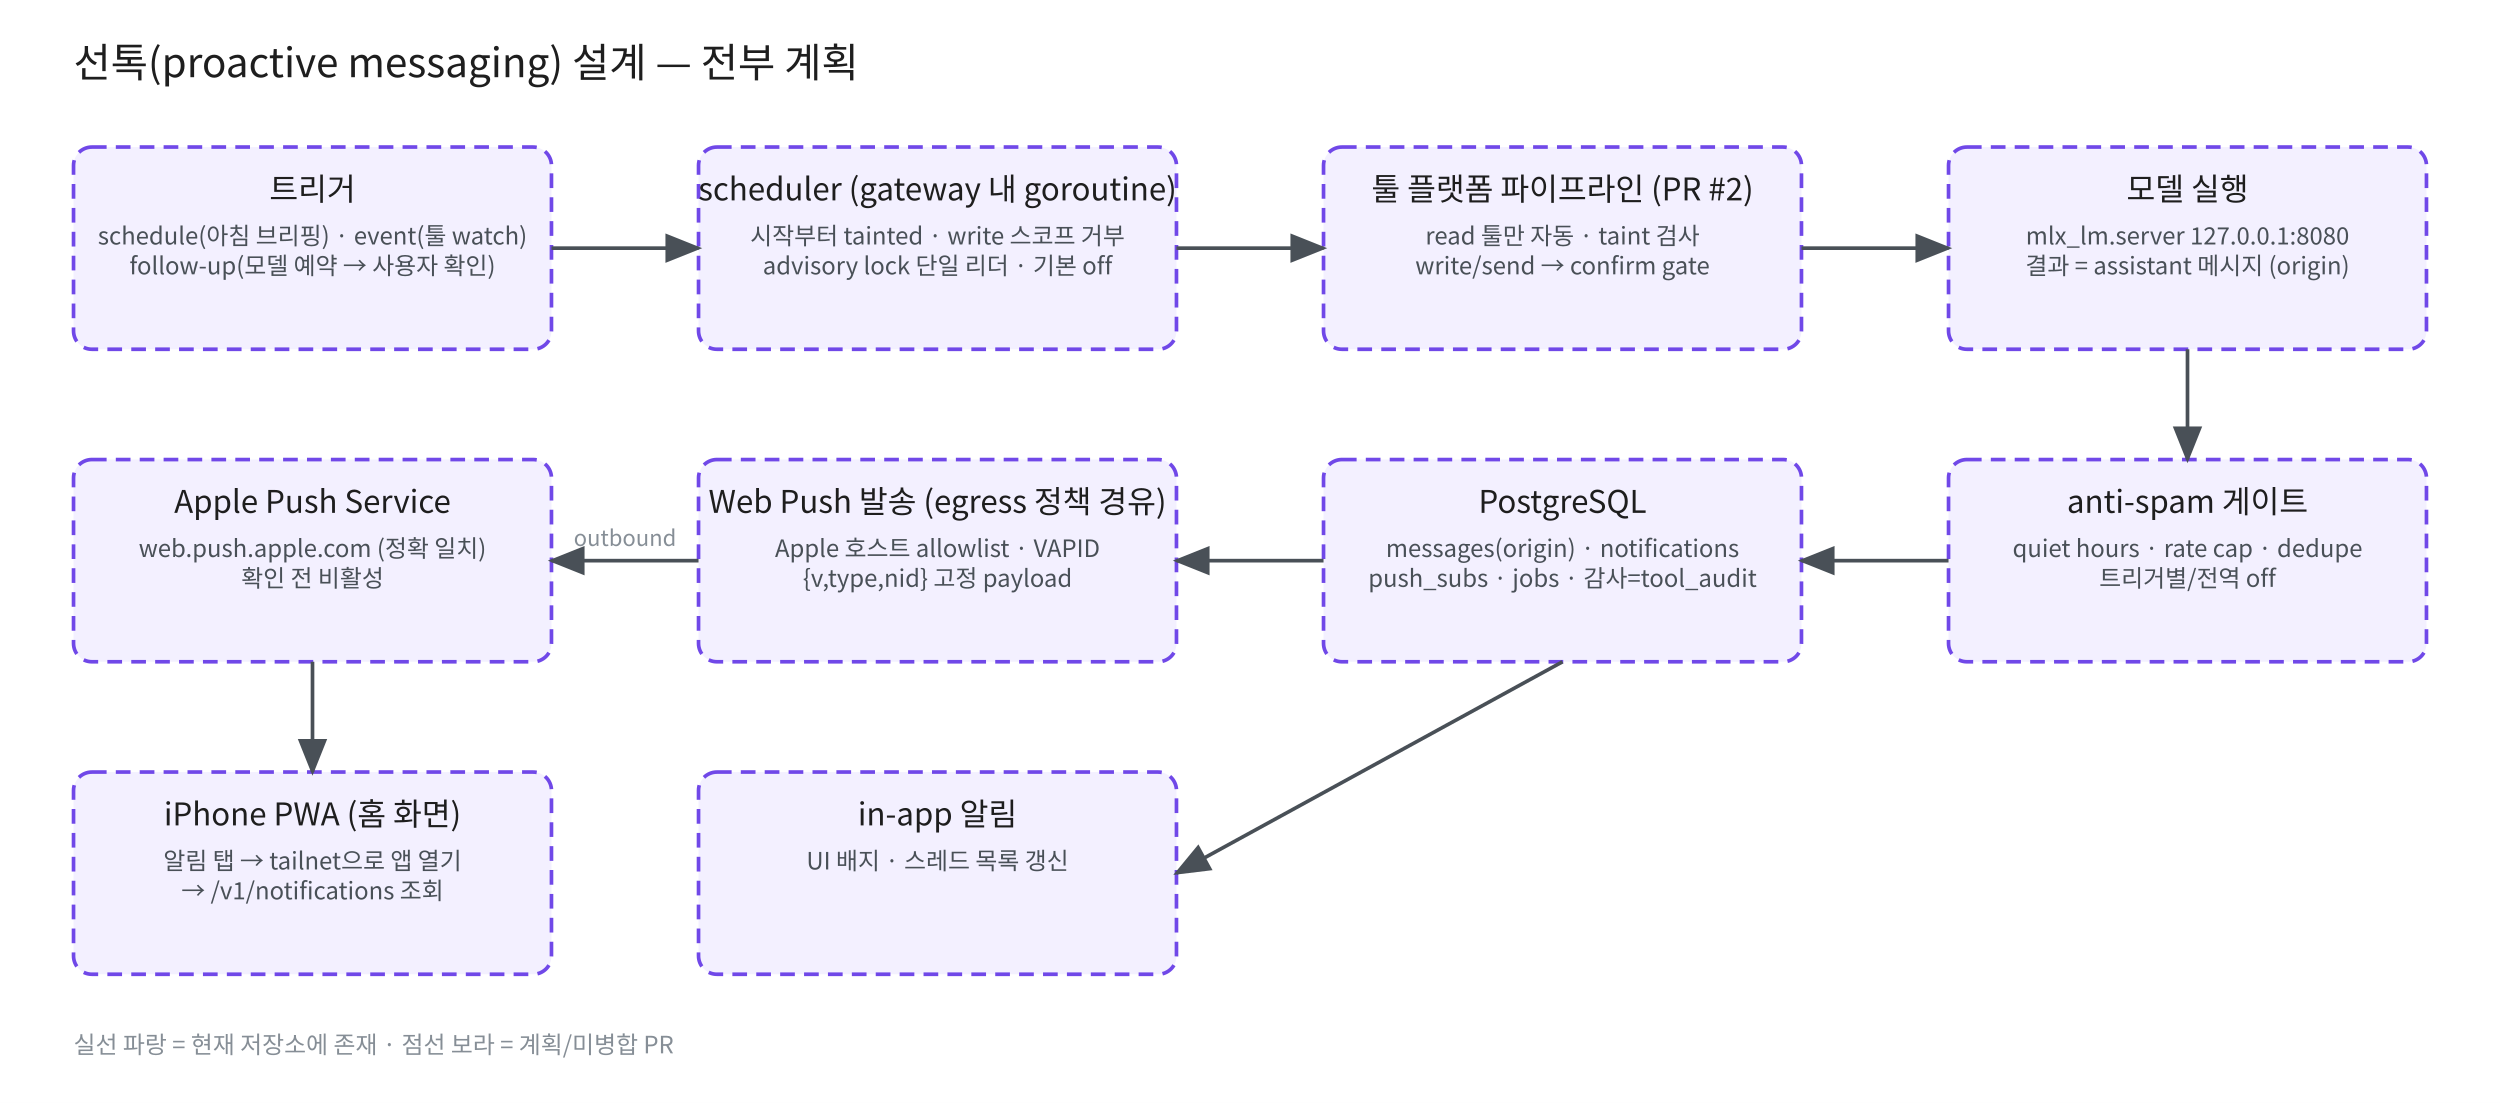
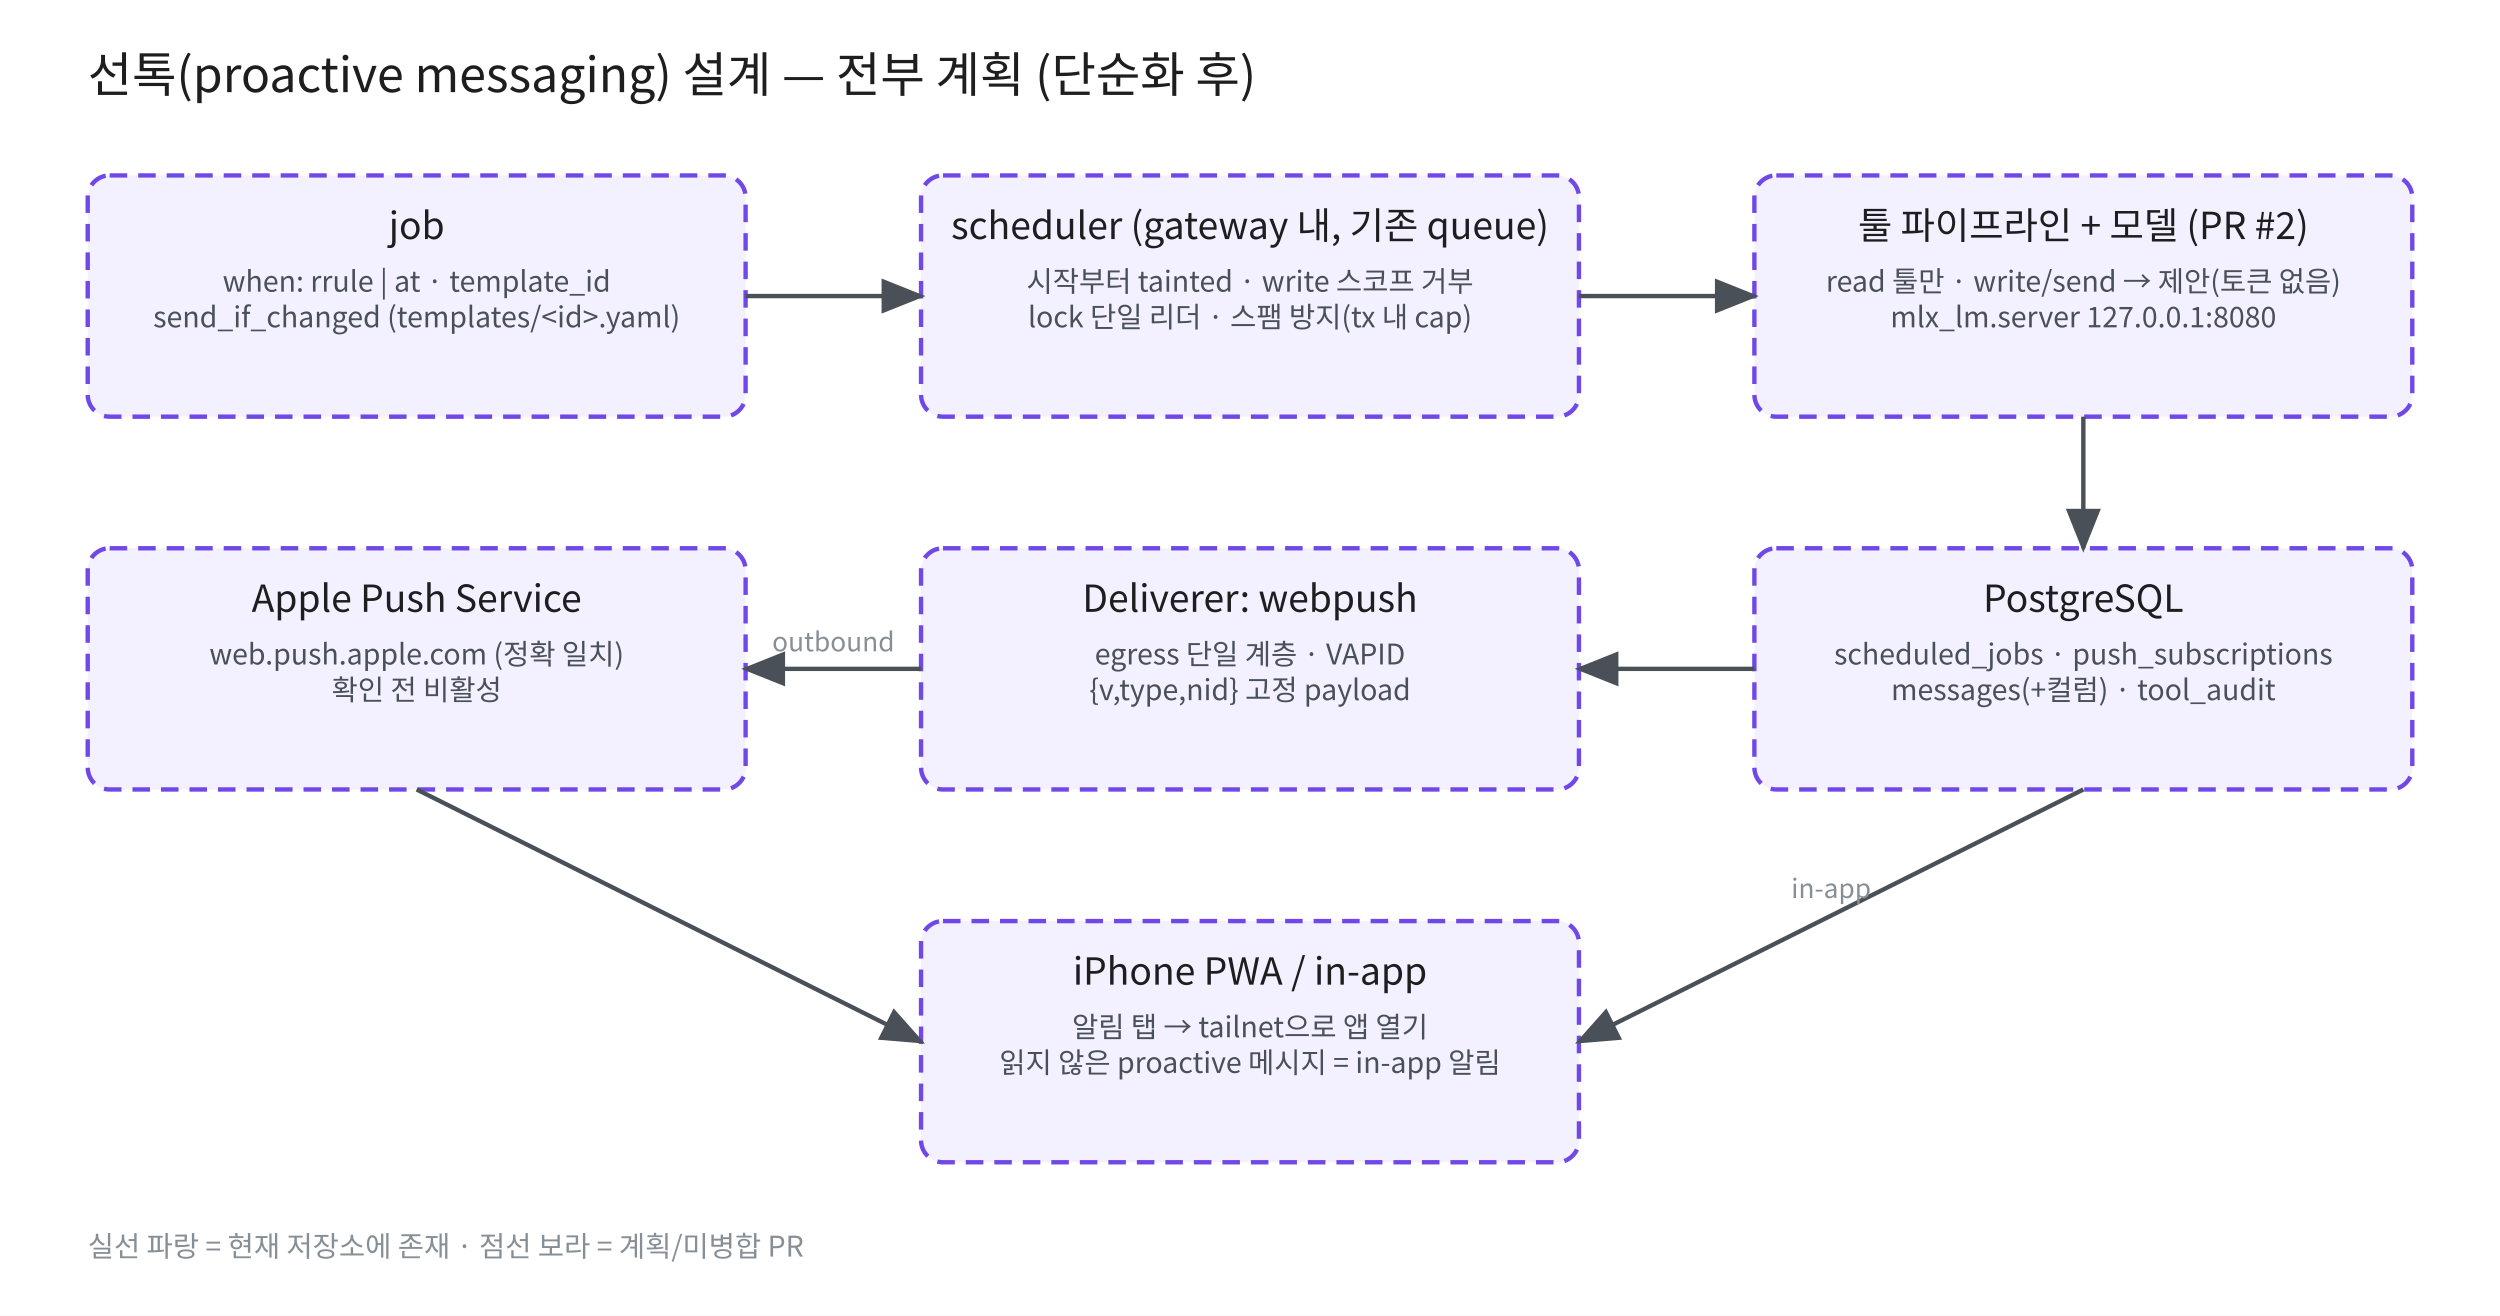
- <svg xmlns="http://www.w3.org/2000/svg" width="1360" height="600" viewBox="0 0 1360 600">
+ <svg xmlns="http://www.w3.org/2000/svg" width="1140" height="600" viewBox="0 0 1140 600">
  <defs>
    <marker id="a" markerWidth="10" markerHeight="8" refX="9" refY="4" orient="auto">
      <path d="M0,0 L10,4 L0,8 z" fill="#495057" />
    </marker>
  </defs>
  <rect width="100%" height="100%" fill="#fff" />
-   <text x="40" y="42.0" font-size="22" fill="#1e1e1e" text-anchor="start" font-family="Noto Sans CJK KR, sans-serif">선톡(proactive messaging) 설계 — 전부 계획</text>
-   <rect x="40" y="80" width="260" height="110" rx="10" fill="#f3f0ff" stroke="#7048e8" stroke-width="2" stroke-dasharray="8 5" />
-   <text x="170.0" y="109.0" font-size="17" fill="#1e1e1e" text-anchor="middle" font-family="Noto Sans CJK KR, sans-serif">트리거</text>
-   <text x="170.0" y="133.0" font-size="13" fill="#495057" text-anchor="middle" font-family="Noto Sans CJK KR, sans-serif">schedule(아침 브리핑) · event(툴 watch)</text>
-   <text x="170.0" y="149.25" font-size="13" fill="#495057" text-anchor="middle" font-family="Noto Sans CJK KR, sans-serif">follow-up(모델 예약 → 사용자 확인)</text>
-   <rect x="380" y="80" width="260" height="110" rx="10" fill="#f3f0ff" stroke="#7048e8" stroke-width="2" stroke-dasharray="8 5" />
-   <text x="510.0" y="109.0" font-size="17" fill="#1e1e1e" text-anchor="middle" font-family="Noto Sans CJK KR, sans-serif">scheduler (gateway 내 goroutine)</text>
-   <text x="510.0" y="133.0" font-size="13" fill="#495057" text-anchor="middle" font-family="Noto Sans CJK KR, sans-serif">시작부터 tainted · write 스코프 거부</text>
-   <text x="510.0" y="149.25" font-size="13" fill="#495057" text-anchor="middle" font-family="Noto Sans CJK KR, sans-serif">advisory lock 단일 리더 · 기본 off</text>
-   <rect x="720" y="80" width="260" height="110" rx="10" fill="#f3f0ff" stroke="#7048e8" stroke-width="2" stroke-dasharray="8 5" />
-   <text x="850.0" y="109.0" font-size="17" fill="#1e1e1e" text-anchor="middle" font-family="Noto Sans CJK KR, sans-serif">툴 플랫폼 파이프라인 (PR #2)</text>
-   <text x="850.0" y="133.0" font-size="13" fill="#495057" text-anchor="middle" font-family="Noto Sans CJK KR, sans-serif">read 툴만 자동 · taint 검사</text>
-   <text x="850.0" y="149.25" font-size="13" fill="#495057" text-anchor="middle" font-family="Noto Sans CJK KR, sans-serif">write/send → confirm gate</text>
-   <rect x="1060" y="80" width="260" height="110" rx="10" fill="#f3f0ff" stroke="#7048e8" stroke-width="2" stroke-dasharray="8 5" />
-   <text x="1190.0" y="109.0" font-size="17" fill="#1e1e1e" text-anchor="middle" font-family="Noto Sans CJK KR, sans-serif">모델 실행</text>
-   <text x="1190.0" y="133.0" font-size="13" fill="#495057" text-anchor="middle" font-family="Noto Sans CJK KR, sans-serif">mlx_lm.server 127.0.0.1:8080</text>
-   <text x="1190.0" y="149.25" font-size="13" fill="#495057" text-anchor="middle" font-family="Noto Sans CJK KR, sans-serif">결과 = assistant 메시지 (origin)</text>
-   <rect x="1060" y="250" width="260" height="110" rx="10" fill="#f3f0ff" stroke="#7048e8" stroke-width="2" stroke-dasharray="8 5" />
-   <text x="1190.0" y="279.0" font-size="17" fill="#1e1e1e" text-anchor="middle" font-family="Noto Sans CJK KR, sans-serif">anti-spam 게이트</text>
-   <text x="1190.0" y="303.0" font-size="13" fill="#495057" text-anchor="middle" font-family="Noto Sans CJK KR, sans-serif">quiet hours · rate cap · dedupe</text>
-   <text x="1190.0" y="319.25" font-size="13" fill="#495057" text-anchor="middle" font-family="Noto Sans CJK KR, sans-serif">트리거별/전역 off</text>
-   <rect x="720" y="250" width="260" height="110" rx="10" fill="#f3f0ff" stroke="#7048e8" stroke-width="2" stroke-dasharray="8 5" />
-   <text x="850.0" y="279.0" font-size="17" fill="#1e1e1e" text-anchor="middle" font-family="Noto Sans CJK KR, sans-serif">PostgreSQL</text>
-   <text x="850.0" y="303.0" font-size="13" fill="#495057" text-anchor="middle" font-family="Noto Sans CJK KR, sans-serif">messages(origin) · notifications</text>
-   <text x="850.0" y="319.25" font-size="13" fill="#495057" text-anchor="middle" font-family="Noto Sans CJK KR, sans-serif">push_subs · jobs · 감사=tool_audit</text>
-   <rect x="380" y="250" width="260" height="110" rx="10" fill="#f3f0ff" stroke="#7048e8" stroke-width="2" stroke-dasharray="8 5" />
-   <text x="510.0" y="279.0" font-size="17" fill="#1e1e1e" text-anchor="middle" font-family="Noto Sans CJK KR, sans-serif">Web Push 발송 (egress 정책 경유)</text>
-   <text x="510.0" y="303.0" font-size="13" fill="#495057" text-anchor="middle" font-family="Noto Sans CJK KR, sans-serif">Apple 호스트 allowlist · VAPID</text>
-   <text x="510.0" y="319.25" font-size="13" fill="#495057" text-anchor="middle" font-family="Noto Sans CJK KR, sans-serif">{v,type,nid} 고정 payload</text>
-   <rect x="40" y="250" width="260" height="110" rx="10" fill="#f3f0ff" stroke="#7048e8" stroke-width="2" stroke-dasharray="8 5" />
-   <text x="170.0" y="279.0" font-size="17" fill="#1e1e1e" text-anchor="middle" font-family="Noto Sans CJK KR, sans-serif">Apple Push Service</text>
-   <text x="170.0" y="303.0" font-size="13" fill="#495057" text-anchor="middle" font-family="Noto Sans CJK KR, sans-serif">web.push.apple.com (정확 일치)</text>
-   <text x="170.0" y="319.25" font-size="13" fill="#495057" text-anchor="middle" font-family="Noto Sans CJK KR, sans-serif">확인 전 비활성</text>
-   <rect x="40" y="420" width="260" height="110" rx="10" fill="#f3f0ff" stroke="#7048e8" stroke-width="2" stroke-dasharray="8 5" />
-   <text x="170.0" y="449.0" font-size="17" fill="#1e1e1e" text-anchor="middle" font-family="Noto Sans CJK KR, sans-serif">iPhone PWA (홈 화면)</text>
-   <text x="170.0" y="473.0" font-size="13" fill="#495057" text-anchor="middle" font-family="Noto Sans CJK KR, sans-serif">알림 탭 → tailnet으로 앱 열기</text>
-   <text x="170.0" y="489.25" font-size="13" fill="#495057" text-anchor="middle" font-family="Noto Sans CJK KR, sans-serif">→ /v1/notifications 조회</text>
-   <rect x="380" y="420" width="260" height="110" rx="10" fill="#f3f0ff" stroke="#7048e8" stroke-width="2" stroke-dasharray="8 5" />
-   <text x="510.0" y="449.0" font-size="17" fill="#1e1e1e" text-anchor="middle" font-family="Noto Sans CJK KR, sans-serif">in-app 알림</text>
-   <text x="510.0" y="473.0" font-size="13" fill="#495057" text-anchor="middle" font-family="Noto Sans CJK KR, sans-serif">UI 배지 · 스레드 목록 갱신</text>
-   <line x1="300" y1="135.0" x2="380" y2="135.0" stroke="#495057" stroke-width="2" marker-end="url(#a)" />
-   <line x1="640" y1="135.0" x2="720" y2="135.0" stroke="#495057" stroke-width="2" marker-end="url(#a)" />
-   <line x1="980" y1="135.0" x2="1060" y2="135.0" stroke="#495057" stroke-width="2" marker-end="url(#a)" />
-   <line x1="1190.0" y1="190" x2="1190.0" y2="250" stroke="#495057" stroke-width="2" marker-end="url(#a)" />
-   <line x1="1060" y1="305.0" x2="980" y2="305.0" stroke="#495057" stroke-width="2" marker-end="url(#a)" />
-   <line x1="720" y1="305.0" x2="640" y2="305.0" stroke="#495057" stroke-width="2" marker-end="url(#a)" />
-   <line x1="380" y1="305.0" x2="300" y2="305.0" stroke="#495057" stroke-width="2" marker-end="url(#a)" />
-   <text x="340.0" y="297.0" font-size="12" fill="#868e96" text-anchor="middle" font-family="Noto Sans CJK KR, sans-serif">outbound</text>
-   <line x1="170.0" y1="360" x2="170.0" y2="420" stroke="#495057" stroke-width="2" marker-end="url(#a)" />
-   <line x1="850.0" y1="360" x2="640" y2="475.0" stroke="#495057" stroke-width="2" marker-end="url(#a)" />
+   <text x="40" y="42.0" font-size="22" fill="#1e1e1e" text-anchor="start" font-family="Noto Sans CJK KR, sans-serif">선톡(proactive messaging) 설계 — 전부 계획 (단순화 후)</text>
+   <rect x="40" y="80" width="300" height="110" rx="10" fill="#f3f0ff" stroke="#7048e8" stroke-width="2" stroke-dasharray="8 5" />
+   <text x="190.0" y="109.0" font-size="17" fill="#1e1e1e" text-anchor="middle" font-family="Noto Sans CJK KR, sans-serif">job</text>
+   <text x="190.0" y="133.0" font-size="13" fill="#495057" text-anchor="middle" font-family="Noto Sans CJK KR, sans-serif">when: rrule | at · template_id</text>
+   <text x="190.0" y="149.25" font-size="13" fill="#495057" text-anchor="middle" font-family="Noto Sans CJK KR, sans-serif">send_if_changed (templates/&lt;id&gt;.yaml)</text>
+   <rect x="420" y="80" width="300" height="110" rx="10" fill="#f3f0ff" stroke="#7048e8" stroke-width="2" stroke-dasharray="8 5" />
+   <text x="570.0" y="109.0" font-size="17" fill="#1e1e1e" text-anchor="middle" font-family="Noto Sans CJK KR, sans-serif">scheduler (gateway 내, 기존 queue)</text>
+   <text x="570.0" y="133.0" font-size="13" fill="#495057" text-anchor="middle" font-family="Noto Sans CJK KR, sans-serif">시작부터 tainted · write 스코프 거부</text>
+   <text x="570.0" y="149.25" font-size="13" fill="#495057" text-anchor="middle" font-family="Noto Sans CJK KR, sans-serif">lock 단일 리더 · 스팸 방지(tx 내 cap)</text>
+   <rect x="800" y="80" width="300" height="110" rx="10" fill="#f3f0ff" stroke="#7048e8" stroke-width="2" stroke-dasharray="8 5" />
+   <text x="950.0" y="109.0" font-size="17" fill="#1e1e1e" text-anchor="middle" font-family="Noto Sans CJK KR, sans-serif">툴 파이프라인 + 모델 (PR #2)</text>
+   <text x="950.0" y="133.0" font-size="13" fill="#495057" text-anchor="middle" font-family="Noto Sans CJK KR, sans-serif">read 툴만 · write/send → 제안(토큰 없음)</text>
+   <text x="950.0" y="149.25" font-size="13" fill="#495057" text-anchor="middle" font-family="Noto Sans CJK KR, sans-serif">mlx_lm.server 127.0.0.1:8080</text>
+   <rect x="800" y="250" width="300" height="110" rx="10" fill="#f3f0ff" stroke="#7048e8" stroke-width="2" stroke-dasharray="8 5" />
+   <text x="950.0" y="279.0" font-size="17" fill="#1e1e1e" text-anchor="middle" font-family="Noto Sans CJK KR, sans-serif">PostgreSQL</text>
+   <text x="950.0" y="303.0" font-size="13" fill="#495057" text-anchor="middle" font-family="Noto Sans CJK KR, sans-serif">scheduled_jobs · push_subscriptions</text>
+   <text x="950.0" y="319.25" font-size="13" fill="#495057" text-anchor="middle" font-family="Noto Sans CJK KR, sans-serif">messages(+컬럼) · tool_audit</text>
+   <rect x="420" y="250" width="300" height="110" rx="10" fill="#f3f0ff" stroke="#7048e8" stroke-width="2" stroke-dasharray="8 5" />
+   <text x="570.0" y="279.0" font-size="17" fill="#1e1e1e" text-anchor="middle" font-family="Noto Sans CJK KR, sans-serif">Deliverer: webpush</text>
+   <text x="570.0" y="303.0" font-size="13" fill="#495057" text-anchor="middle" font-family="Noto Sans CJK KR, sans-serif">egress 단일 계층 · VAPID</text>
+   <text x="570.0" y="319.25" font-size="13" fill="#495057" text-anchor="middle" font-family="Noto Sans CJK KR, sans-serif">{v,type,nid} 고정 payload</text>
+   <rect x="40" y="250" width="300" height="110" rx="10" fill="#f3f0ff" stroke="#7048e8" stroke-width="2" stroke-dasharray="8 5" />
+   <text x="190.0" y="279.0" font-size="17" fill="#1e1e1e" text-anchor="middle" font-family="Noto Sans CJK KR, sans-serif">Apple Push Service</text>
+   <text x="190.0" y="303.0" font-size="13" fill="#495057" text-anchor="middle" font-family="Noto Sans CJK KR, sans-serif">web.push.apple.com (정확 일치)</text>
+   <text x="190.0" y="319.25" font-size="13" fill="#495057" text-anchor="middle" font-family="Noto Sans CJK KR, sans-serif">확인 전 비활성</text>
+   <rect x="420" y="420" width="300" height="110" rx="10" fill="#f3f0ff" stroke="#7048e8" stroke-width="2" stroke-dasharray="8 5" />
+   <text x="570.0" y="449.0" font-size="17" fill="#1e1e1e" text-anchor="middle" font-family="Noto Sans CJK KR, sans-serif">iPhone PWA / in-app</text>
+   <text x="570.0" y="473.0" font-size="13" fill="#495057" text-anchor="middle" font-family="Noto Sans CJK KR, sans-serif">알림 탭 → tailnet으로 앱 열기</text>
+   <text x="570.0" y="489.25" font-size="13" fill="#495057" text-anchor="middle" font-family="Noto Sans CJK KR, sans-serif">읽지 않은 proactive 메시지 = in-app 알림</text>
+   <line x1="340" y1="135.0" x2="420" y2="135.0" stroke="#495057" stroke-width="2" marker-end="url(#a)" />
+   <line x1="720" y1="135.0" x2="800" y2="135.0" stroke="#495057" stroke-width="2" marker-end="url(#a)" />
+   <line x1="950.0" y1="190" x2="950.0" y2="250" stroke="#495057" stroke-width="2" marker-end="url(#a)" />
+   <line x1="800" y1="305.0" x2="720" y2="305.0" stroke="#495057" stroke-width="2" marker-end="url(#a)" />
+   <line x1="420" y1="305.0" x2="340" y2="305.0" stroke="#495057" stroke-width="2" marker-end="url(#a)" />
+   <text x="380.0" y="297.0" font-size="12" fill="#868e96" text-anchor="middle" font-family="Noto Sans CJK KR, sans-serif">outbound</text>
+   <line x1="190.0" y1="360" x2="420" y2="475.0" stroke="#495057" stroke-width="2" marker-end="url(#a)" />
+   <line x1="950.0" y1="360" x2="720" y2="475.0" stroke="#495057" stroke-width="2" marker-end="url(#a)" />
+   <text x="835.0" y="409.5" font-size="12" fill="#868e96" text-anchor="middle" font-family="Noto Sans CJK KR, sans-serif">in-app</text>
  <text x="40" y="573.0" font-size="13" fill="#868e96" text-anchor="start" font-family="Noto Sans CJK KR, sans-serif">실선 파랑 = 현재 저장소에 존재 · 점선 보라 = 계획/미병합 PR</text>
</svg>
